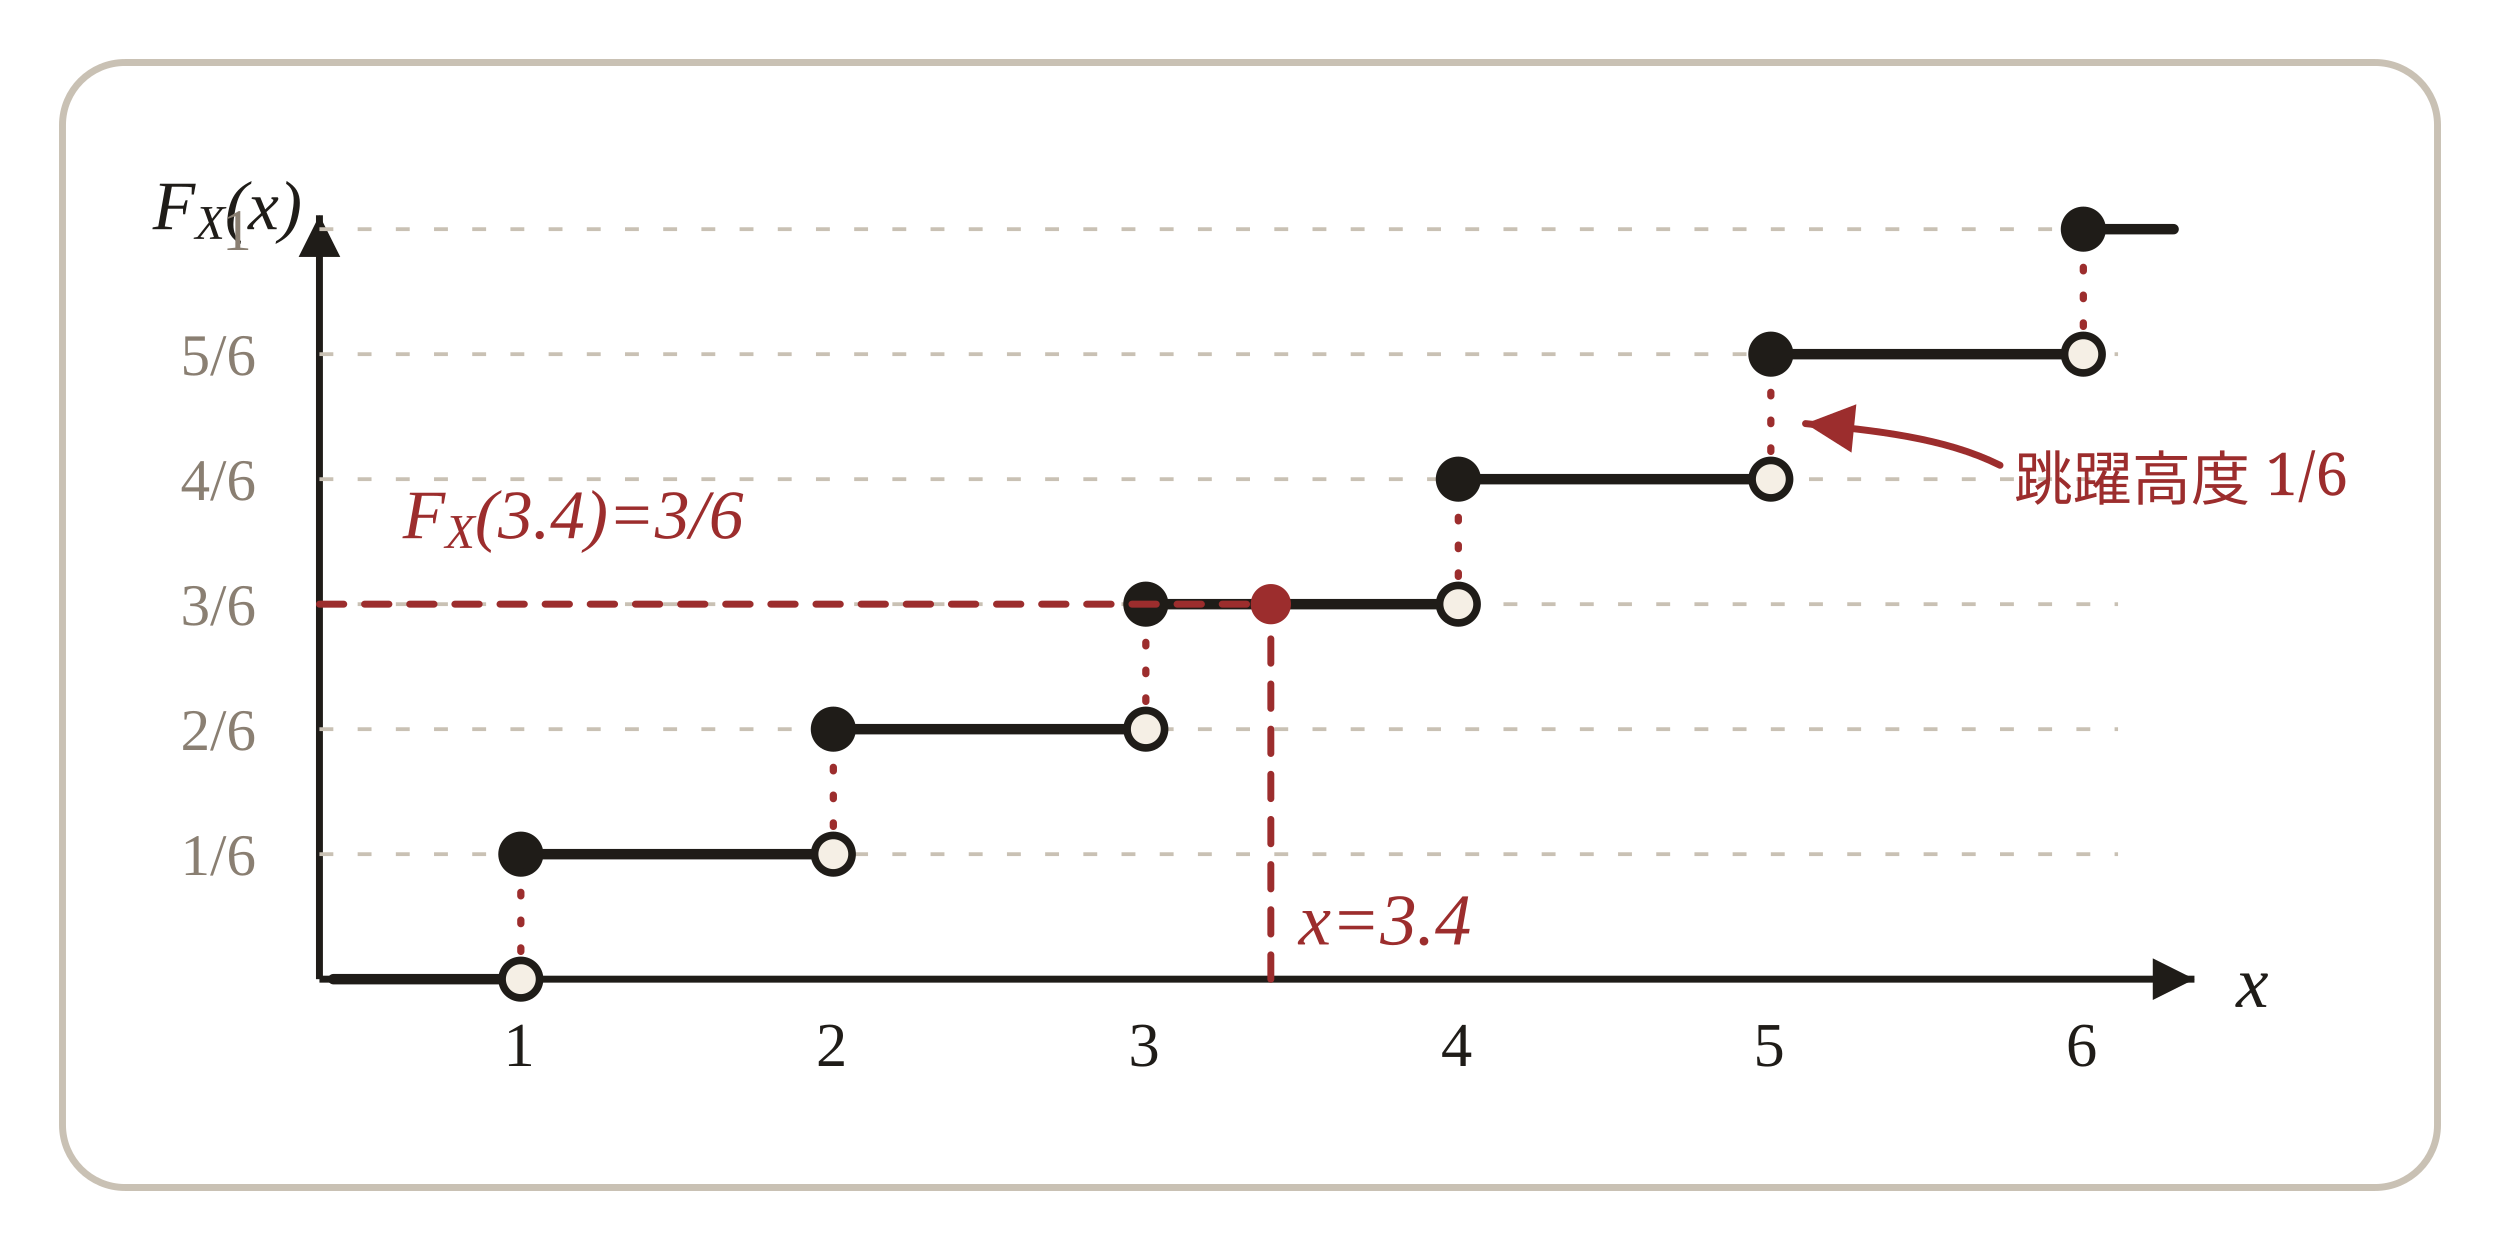
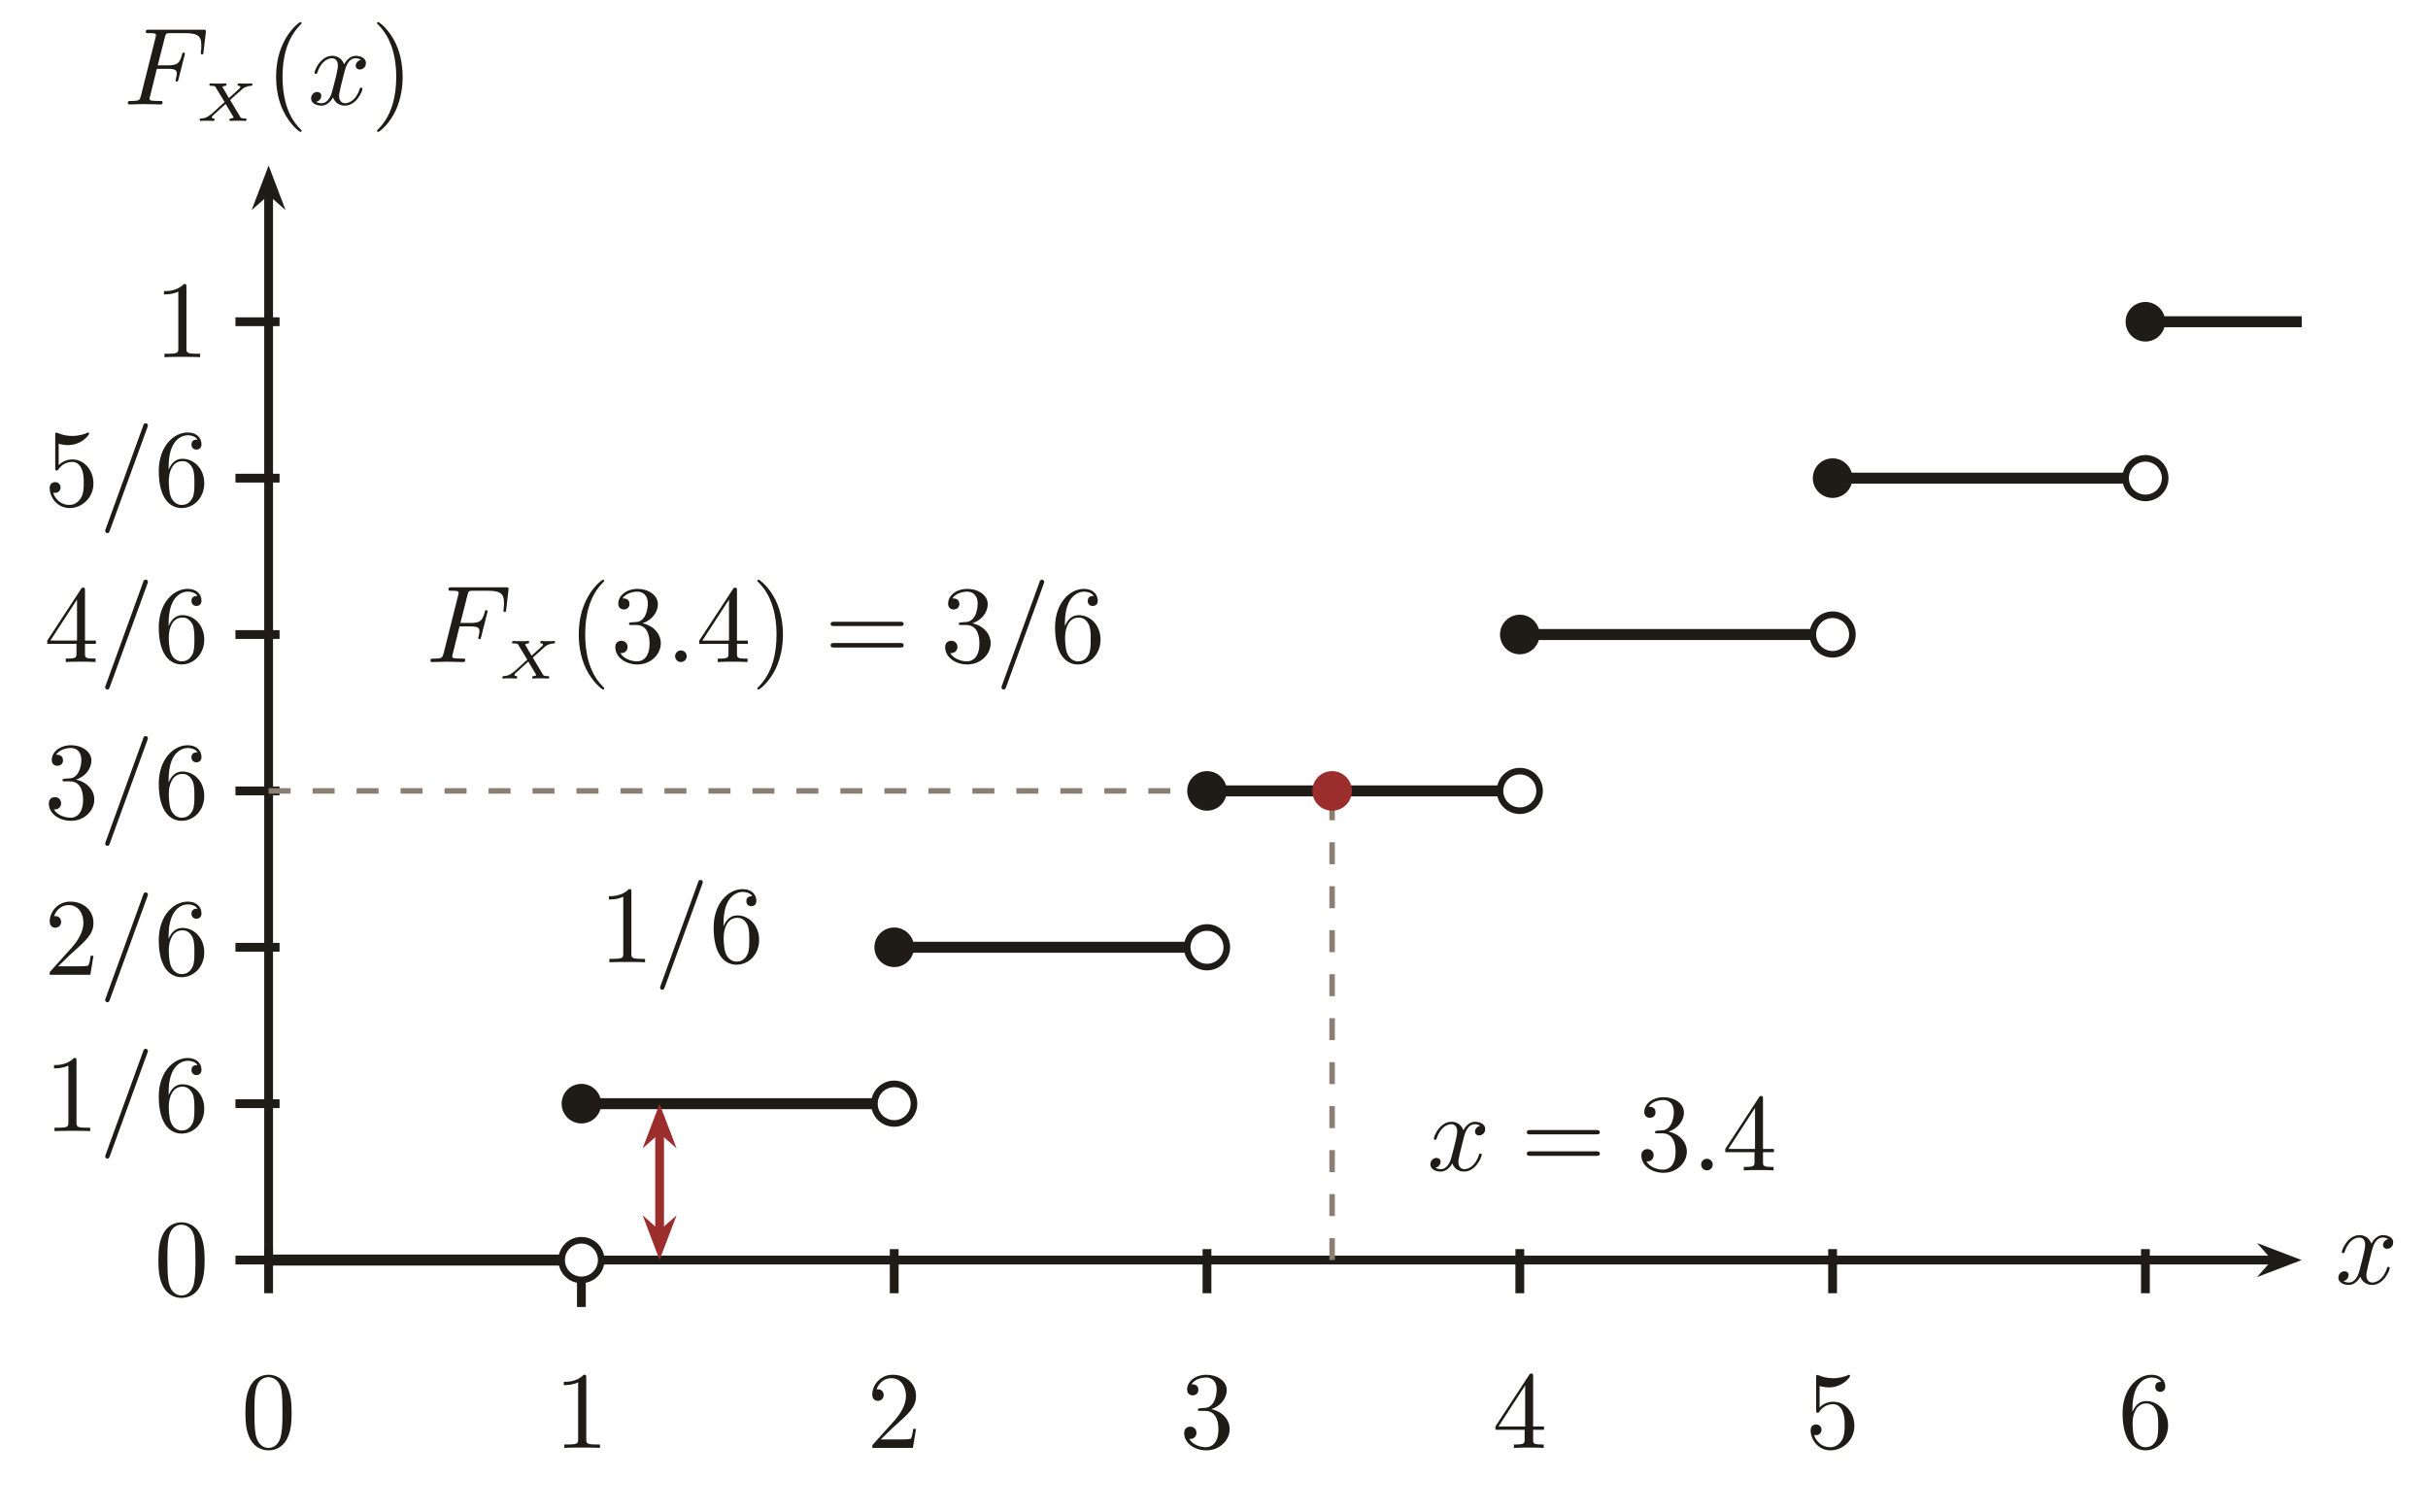
- <svg xmlns="http://www.w3.org/2000/svg" width="720" height="360" viewBox="0 0 720 360" role="img" aria-labelledby="title desc">
+ <svg xmlns="http://www.w3.org/2000/svg" xmlns:xlink="http://www.w3.org/1999/xlink" width="219.297pt" height="136.542pt" viewBox="0 0 219.297 136.542">
  <defs>
-     <marker id="axis-arrow" markerWidth="8" markerHeight="8" refX="7" refY="4" orient="auto">
-       <path d="M 1 1 L 7 4 L 1 7 Z" fill="#1f1c18" />
-     </marker>
-     <marker id="bend-arrow" markerWidth="9" markerHeight="9" refX="8" refY="4.5" orient="auto">
-       <path d="M 1 1 L 8 4.5 L 1 8 Z" fill="#9c2d2d" />
-     </marker>
+     <g>
+       <g id="glyph-0-0">
+         <path d="M 4.562 -3.172 C 4.562 -3.969 4.516 -4.766 4.172 -5.5 C 3.703 -6.453 2.891 -6.609 2.484 -6.609 C 1.891 -6.609 1.156 -6.344 0.75 -5.422 C 0.438 -4.75 0.391 -3.969 0.391 -3.172 C 0.391 -2.438 0.422 -1.531 0.828 -0.781 C 1.266 0.016 1.984 0.219 2.469 0.219 C 3 0.219 3.766 0.016 4.203 -0.938 C 4.516 -1.625 4.562 -2.391 4.562 -3.172 Z M 2.469 0 C 2.078 0 1.5 -0.25 1.312 -1.203 C 1.203 -1.797 1.203 -2.703 1.203 -3.297 C 1.203 -3.922 1.203 -4.578 1.297 -5.125 C 1.484 -6.297 2.219 -6.391 2.469 -6.391 C 2.797 -6.391 3.453 -6.219 3.641 -5.234 C 3.734 -4.672 3.734 -3.922 3.734 -3.297 C 3.734 -2.547 3.734 -1.875 3.625 -1.234 C 3.484 -0.297 2.922 0 2.469 0 Z M 2.469 0 " />
+       </g>
+       <g id="glyph-0-1">
+         <path d="M 2.922 -6.344 C 2.922 -6.594 2.922 -6.609 2.688 -6.609 C 2.078 -5.969 1.203 -5.969 0.891 -5.969 L 0.891 -5.672 C 1.078 -5.672 1.672 -5.672 2.188 -5.922 L 2.188 -0.781 C 2.188 -0.422 2.156 -0.312 1.266 -0.312 L 0.938 -0.312 L 0.938 0 C 1.297 -0.031 2.156 -0.031 2.547 -0.031 C 2.953 -0.031 3.812 -0.031 4.156 0 L 4.156 -0.312 L 3.844 -0.312 C 2.953 -0.312 2.922 -0.422 2.922 -0.781 Z M 2.922 -6.344 " />
+       </g>
+       <g id="glyph-0-2">
+         <path d="M 1.266 -0.766 L 2.312 -1.781 C 3.859 -3.156 4.453 -3.688 4.453 -4.688 C 4.453 -5.812 3.562 -6.609 2.344 -6.609 C 1.234 -6.609 0.5 -5.688 0.5 -4.812 C 0.5 -4.25 0.984 -4.25 1.016 -4.25 C 1.188 -4.25 1.531 -4.375 1.531 -4.781 C 1.531 -5.047 1.359 -5.297 1.016 -5.297 C 0.938 -5.297 0.906 -5.297 0.891 -5.281 C 1.109 -5.938 1.641 -6.297 2.219 -6.297 C 3.125 -6.297 3.547 -5.5 3.547 -4.688 C 3.547 -3.891 3.062 -3.109 2.516 -2.484 L 0.609 -0.359 C 0.5 -0.266 0.5 -0.234 0.5 0 L 4.172 0 L 4.453 -1.719 L 4.203 -1.719 C 4.156 -1.422 4.094 -0.984 3.984 -0.844 C 3.922 -0.766 3.266 -0.766 3.047 -0.766 Z M 1.266 -0.766 " />
+       </g>
+       <g id="glyph-0-3">
+         <path d="M 2.875 -3.5 C 3.688 -3.766 4.266 -4.453 4.266 -5.234 C 4.266 -6.047 3.391 -6.609 2.438 -6.609 C 1.438 -6.609 0.688 -6.016 0.688 -5.266 C 0.688 -4.938 0.906 -4.75 1.188 -4.75 C 1.5 -4.75 1.703 -4.953 1.703 -5.25 C 1.703 -5.75 1.234 -5.75 1.078 -5.75 C 1.391 -6.234 2.047 -6.359 2.406 -6.359 C 2.812 -6.359 3.359 -6.141 3.359 -5.25 C 3.359 -5.125 3.328 -4.547 3.078 -4.125 C 2.781 -3.641 2.438 -3.609 2.188 -3.609 C 2.109 -3.594 1.875 -3.578 1.812 -3.578 C 1.719 -3.562 1.656 -3.547 1.656 -3.453 C 1.656 -3.344 1.719 -3.344 1.891 -3.344 L 2.328 -3.344 C 3.141 -3.344 3.516 -2.672 3.516 -1.703 C 3.516 -0.344 2.828 -0.062 2.391 -0.062 C 1.969 -0.062 1.219 -0.234 0.875 -0.812 C 1.219 -0.766 1.531 -0.984 1.531 -1.359 C 1.531 -1.719 1.266 -1.922 0.969 -1.922 C 0.734 -1.922 0.422 -1.781 0.422 -1.344 C 0.422 -0.438 1.344 0.219 2.422 0.219 C 3.625 0.219 4.531 -0.688 4.531 -1.703 C 4.531 -2.516 3.906 -3.281 2.875 -3.5 Z M 2.875 -3.5 " />
+       </g>
+       <g id="glyph-0-4">
+         <path d="M 2.922 -1.641 L 2.922 -0.781 C 2.922 -0.422 2.891 -0.312 2.156 -0.312 L 1.953 -0.312 L 1.953 0 C 2.359 -0.031 2.875 -0.031 3.297 -0.031 C 3.703 -0.031 4.234 -0.031 4.641 0 L 4.641 -0.312 L 4.438 -0.312 C 3.703 -0.312 3.688 -0.422 3.688 -0.781 L 3.688 -1.641 L 4.672 -1.641 L 4.672 -1.938 L 3.688 -1.938 L 3.688 -6.453 C 3.688 -6.656 3.688 -6.719 3.516 -6.719 C 3.438 -6.719 3.406 -6.719 3.328 -6.594 L 0.281 -1.938 L 0.281 -1.641 Z M 2.969 -1.938 L 0.562 -1.938 L 2.969 -5.641 Z M 2.969 -1.938 " />
+       </g>
+       <g id="glyph-0-5">
+         <path d="M 4.453 -2 C 4.453 -3.172 3.641 -4.172 2.562 -4.172 C 2.094 -4.172 1.672 -4.016 1.312 -3.656 L 1.312 -5.594 C 1.516 -5.531 1.828 -5.469 2.156 -5.469 C 3.375 -5.469 4.062 -6.375 4.062 -6.5 C 4.062 -6.562 4.031 -6.609 3.969 -6.609 C 3.953 -6.609 3.938 -6.609 3.891 -6.578 C 3.688 -6.484 3.203 -6.297 2.547 -6.297 C 2.141 -6.297 1.688 -6.359 1.219 -6.562 C 1.141 -6.594 1.125 -6.594 1.094 -6.594 C 1 -6.594 1 -6.516 1 -6.359 L 1 -3.422 C 1 -3.25 1 -3.172 1.141 -3.172 C 1.203 -3.172 1.234 -3.188 1.266 -3.25 C 1.375 -3.406 1.75 -3.953 2.547 -3.953 C 3.062 -3.953 3.312 -3.5 3.391 -3.312 C 3.547 -2.953 3.578 -2.562 3.578 -2.062 C 3.578 -1.719 3.578 -1.125 3.328 -0.703 C 3.094 -0.312 2.734 -0.062 2.266 -0.062 C 1.547 -0.062 0.984 -0.578 0.812 -1.172 C 0.844 -1.156 0.875 -1.156 0.984 -1.156 C 1.312 -1.156 1.484 -1.406 1.484 -1.641 C 1.484 -1.875 1.312 -2.125 0.984 -2.125 C 0.844 -2.125 0.5 -2.047 0.5 -1.594 C 0.5 -0.75 1.188 0.219 2.297 0.219 C 3.438 0.219 4.453 -0.734 4.453 -2 Z M 4.453 -2 " />
+       </g>
+       <g id="glyph-0-6">
+         <path d="M 1.312 -3.25 L 1.312 -3.5 C 1.312 -6 2.547 -6.359 3.047 -6.359 C 3.281 -6.359 3.703 -6.297 3.922 -5.969 C 3.766 -5.969 3.375 -5.969 3.375 -5.516 C 3.375 -5.203 3.609 -5.062 3.828 -5.062 C 3.984 -5.062 4.281 -5.156 4.281 -5.531 C 4.281 -6.125 3.844 -6.609 3.031 -6.609 C 1.75 -6.609 0.422 -5.328 0.422 -3.141 C 0.422 -0.484 1.562 0.219 2.484 0.219 C 3.594 0.219 4.531 -0.719 4.531 -2.031 C 4.531 -3.281 3.656 -4.234 2.547 -4.234 C 1.875 -4.234 1.516 -3.734 1.312 -3.25 Z M 2.484 -0.062 C 1.859 -0.062 1.562 -0.656 1.516 -0.797 C 1.328 -1.266 1.328 -2.062 1.328 -2.25 C 1.328 -3.016 1.641 -4.016 2.547 -4.016 C 2.703 -4.016 3.156 -4.016 3.469 -3.391 C 3.641 -3.031 3.641 -2.516 3.641 -2.031 C 3.641 -1.562 3.641 -1.062 3.469 -0.703 C 3.172 -0.109 2.719 -0.062 2.484 -0.062 Z M 2.484 -0.062 " />
+       </g>
+       <g id="glyph-0-7">
+         <path d="M 3.281 2.375 C 3.281 2.344 3.281 2.328 3.109 2.156 C 1.875 0.906 1.562 -0.969 1.562 -2.484 C 1.562 -4.203 1.938 -5.938 3.156 -7.172 C 3.281 -7.297 3.281 -7.312 3.281 -7.344 C 3.281 -7.406 3.25 -7.438 3.188 -7.438 C 3.078 -7.438 2.188 -6.766 1.609 -5.5 C 1.094 -4.422 0.984 -3.312 0.984 -2.484 C 0.984 -1.703 1.094 -0.5 1.641 0.609 C 2.234 1.828 3.078 2.484 3.188 2.484 C 3.25 2.484 3.281 2.453 3.281 2.375 Z M 3.281 2.375 " />
+       </g>
+       <g id="glyph-0-8">
+         <path d="M 2.875 -2.484 C 2.875 -3.25 2.766 -4.453 2.219 -5.578 C 1.625 -6.797 0.766 -7.438 0.672 -7.438 C 0.609 -7.438 0.562 -7.406 0.562 -7.344 C 0.562 -7.312 0.562 -7.297 0.75 -7.109 C 1.719 -6.125 2.297 -4.547 2.297 -2.484 C 2.297 -0.781 1.922 0.969 0.688 2.219 C 0.562 2.328 0.562 2.344 0.562 2.375 C 0.562 2.438 0.609 2.484 0.672 2.484 C 0.766 2.484 1.656 1.812 2.25 0.547 C 2.75 -0.547 2.875 -1.641 2.875 -2.484 Z M 2.875 -2.484 " />
+       </g>
+       <g id="glyph-0-9">
+         <path d="M 6.812 -3.25 C 6.969 -3.25 7.156 -3.25 7.156 -3.438 C 7.156 -3.641 6.969 -3.641 6.828 -3.641 L 0.891 -3.641 C 0.75 -3.641 0.562 -3.641 0.562 -3.438 C 0.562 -3.25 0.75 -3.25 0.891 -3.25 Z M 6.828 -1.312 C 6.969 -1.312 7.156 -1.312 7.156 -1.516 C 7.156 -1.719 6.969 -1.719 6.812 -1.719 L 0.891 -1.719 C 0.75 -1.719 0.562 -1.719 0.562 -1.516 C 0.562 -1.312 0.75 -1.312 0.891 -1.312 Z M 6.828 -1.312 " />
+       </g>
+       <g id="glyph-1-0">
+         <path d="M 4.359 -7.062 C 4.406 -7.188 4.406 -7.234 4.406 -7.25 C 4.406 -7.359 4.312 -7.438 4.203 -7.438 C 4.141 -7.438 4.062 -7.406 4.031 -7.359 L 0.594 2.109 C 0.547 2.234 0.547 2.266 0.547 2.281 C 0.547 2.391 0.641 2.484 0.75 2.484 C 0.875 2.484 0.906 2.406 0.969 2.25 Z M 4.359 -7.062 " />
+       </g>
+       <g id="glyph-1-1">
+         <path d="M 3 -3.219 L 3.969 -3.219 C 4.719 -3.219 4.797 -3.062 4.797 -2.781 C 4.797 -2.703 4.797 -2.594 4.719 -2.297 C 4.703 -2.25 4.688 -2.203 4.688 -2.188 C 4.688 -2.109 4.75 -2.062 4.812 -2.062 C 4.906 -2.062 4.906 -2.094 4.953 -2.266 L 5.5 -4.422 C 5.531 -4.531 5.531 -4.547 5.531 -4.578 C 5.531 -4.609 5.516 -4.688 5.422 -4.688 C 5.312 -4.688 5.312 -4.641 5.266 -4.484 C 5.062 -3.703 4.828 -3.531 3.984 -3.531 L 3.078 -3.531 L 3.719 -6.047 C 3.812 -6.406 3.812 -6.438 4.25 -6.438 L 5.562 -6.438 C 6.781 -6.438 7.016 -6.109 7.016 -5.344 C 7.016 -5.125 7.016 -5.078 6.984 -4.812 C 6.969 -4.688 6.969 -4.656 6.969 -4.641 C 6.969 -4.578 7 -4.516 7.078 -4.516 C 7.188 -4.516 7.203 -4.578 7.219 -4.766 L 7.422 -6.484 C 7.453 -6.75 7.406 -6.75 7.156 -6.75 L 2.297 -6.75 C 2.094 -6.75 2 -6.75 2 -6.547 C 2 -6.438 2.078 -6.438 2.266 -6.438 C 2.641 -6.438 2.922 -6.438 2.922 -6.266 C 2.922 -6.219 2.922 -6.203 2.875 -6.016 L 1.562 -0.781 C 1.453 -0.391 1.438 -0.312 0.656 -0.312 C 0.484 -0.312 0.375 -0.312 0.375 -0.125 C 0.375 0 0.5 0 0.531 0 C 0.812 0 1.547 -0.031 1.828 -0.031 C 2.156 -0.031 2.984 0 3.312 0 C 3.406 0 3.516 0 3.516 -0.188 C 3.516 -0.266 3.469 -0.281 3.469 -0.297 C 3.438 -0.312 3.406 -0.312 3.188 -0.312 C 2.969 -0.312 2.922 -0.312 2.672 -0.328 C 2.375 -0.359 2.344 -0.391 2.344 -0.531 C 2.344 -0.547 2.344 -0.609 2.391 -0.75 Z M 3 -3.219 " />
+       </g>
+       <g id="glyph-1-2">
+         <path d="M 1.906 -0.531 C 1.906 -0.812 1.672 -1.047 1.375 -1.047 C 1.094 -1.047 0.859 -0.812 0.859 -0.531 C 0.859 -0.234 1.094 0 1.375 0 C 1.672 0 1.906 -0.234 1.906 -0.531 Z M 1.906 -0.531 " />
+       </g>
+       <g id="glyph-1-3">
+         <path d="M 3.312 -3 C 3.375 -3.25 3.609 -4.172 4.297 -4.172 C 4.344 -4.172 4.578 -4.172 4.797 -4.031 C 4.516 -3.984 4.312 -3.734 4.312 -3.5 C 4.312 -3.344 4.422 -3.156 4.688 -3.156 C 4.906 -3.156 5.234 -3.328 5.234 -3.734 C 5.234 -4.25 4.641 -4.391 4.312 -4.391 C 3.734 -4.391 3.391 -3.859 3.266 -3.625 C 3.016 -4.281 2.484 -4.391 2.188 -4.391 C 1.156 -4.391 0.594 -3.109 0.594 -2.859 C 0.594 -2.766 0.688 -2.766 0.719 -2.766 C 0.797 -2.766 0.828 -2.781 0.844 -2.875 C 1.188 -3.922 1.828 -4.172 2.172 -4.172 C 2.359 -4.172 2.703 -4.078 2.703 -3.5 C 2.703 -3.188 2.547 -2.531 2.172 -1.141 C 2.016 -0.531 1.672 -0.109 1.234 -0.109 C 1.172 -0.109 0.938 -0.109 0.734 -0.234 C 0.984 -0.281 1.203 -0.5 1.203 -0.781 C 1.203 -1.047 0.984 -1.125 0.828 -1.125 C 0.531 -1.125 0.281 -0.859 0.281 -0.547 C 0.281 -0.094 0.781 0.109 1.219 0.109 C 1.875 0.109 2.234 -0.578 2.266 -0.641 C 2.375 -0.281 2.734 0.109 3.328 0.109 C 4.359 0.109 4.922 -1.172 4.922 -1.422 C 4.922 -1.516 4.828 -1.516 4.797 -1.516 C 4.719 -1.516 4.688 -1.484 4.672 -1.406 C 4.344 -0.344 3.672 -0.109 3.359 -0.109 C 2.969 -0.109 2.812 -0.422 2.812 -0.766 C 2.812 -0.984 2.875 -1.203 2.969 -1.641 Z M 3.312 -3 " />
+       </g>
+       <g id="glyph-2-0">
+         <path d="M 3.234 -1.891 L 4.297 -2.844 C 4.594 -3.109 4.859 -3.156 5.156 -3.172 C 5.234 -3.172 5.25 -3.266 5.25 -3.312 C 5.25 -3.359 5.219 -3.391 5.172 -3.391 C 5.094 -3.391 5 -3.375 4.906 -3.375 C 4.828 -3.375 4.734 -3.375 4.656 -3.375 C 4.547 -3.375 4.438 -3.375 4.328 -3.375 C 4.234 -3.375 4.125 -3.391 4.031 -3.391 C 4 -3.391 3.906 -3.391 3.906 -3.25 C 3.906 -3.188 3.969 -3.172 4 -3.172 C 4.078 -3.172 4.156 -3.141 4.156 -3.078 C 4.156 -3 4.125 -2.969 3.953 -2.812 L 3.125 -2.062 L 2.531 -3.078 C 2.609 -3.141 2.703 -3.172 2.797 -3.172 C 2.828 -3.172 2.906 -3.172 2.906 -3.312 C 2.906 -3.375 2.859 -3.391 2.812 -3.391 C 2.703 -3.391 2.578 -3.375 2.453 -3.375 C 2.344 -3.375 2.219 -3.375 2.109 -3.375 C 2 -3.375 1.891 -3.375 1.797 -3.375 C 1.688 -3.375 1.578 -3.391 1.484 -3.391 C 1.391 -3.391 1.359 -3.328 1.359 -3.25 C 1.359 -3.172 1.438 -3.172 1.531 -3.172 C 1.859 -3.172 1.891 -3.109 1.922 -3.047 L 2.734 -1.703 L 1.531 -0.609 C 1.516 -0.594 1.469 -0.578 1.453 -0.562 C 1.234 -0.391 1.047 -0.234 0.578 -0.219 C 0.484 -0.219 0.484 -0.094 0.484 -0.078 C 0.484 -0.031 0.531 0 0.562 0 C 0.641 0 0.734 -0.016 0.828 -0.016 C 0.906 -0.016 1 -0.016 1.078 -0.016 C 1.188 -0.016 1.297 -0.016 1.406 -0.016 C 1.5 -0.016 1.609 0 1.703 0 C 1.781 0 1.828 -0.031 1.828 -0.141 C 1.828 -0.219 1.75 -0.219 1.734 -0.219 C 1.594 -0.234 1.578 -0.297 1.578 -0.328 C 1.578 -0.375 1.641 -0.453 1.656 -0.469 C 1.672 -0.5 2.641 -1.344 2.828 -1.531 L 3.516 -0.375 C 3.531 -0.359 3.547 -0.328 3.547 -0.312 C 3.547 -0.297 3.469 -0.234 3.297 -0.219 C 3.266 -0.219 3.172 -0.219 3.172 -0.078 C 3.172 -0.031 3.219 0 3.266 0 C 3.375 0 3.516 -0.016 3.625 -0.016 C 3.734 -0.016 3.859 -0.016 3.969 -0.016 C 4.078 -0.016 4.188 -0.016 4.281 -0.016 C 4.391 -0.016 4.5 0 4.594 0 C 4.688 0 4.719 -0.062 4.719 -0.141 C 4.719 -0.219 4.641 -0.219 4.562 -0.219 C 4.234 -0.219 4.203 -0.281 4.156 -0.344 Z M 3.234 -1.891 " />
+       </g>
+     </g>
  </defs>
-   <rect x="18" y="18" width="684" height="324" rx="18" fill="none" stroke="#c9c1b4" stroke-width="2" />
-   <line x1="92" y1="282" x2="632" y2="282" stroke="#1f1c18" stroke-width="2" marker-end="url(#axis-arrow)" />
-   <line x1="92" y1="282" x2="92" y2="62" stroke="#1f1c18" stroke-width="2" marker-end="url(#axis-arrow)" />
-   <text x="644" y="290" fill="#1f1c18" font-family="Georgia, 'Times New Roman', serif" font-size="21" font-style="italic">x</text>
-   <text x="44" y="66" fill="#1f1c18" font-family="Georgia, 'Times New Roman', serif" font-size="20" font-style="italic">F<tspan baseline-shift="sub" font-size="70%">X</tspan>(x)</text>
-   <g stroke="#c9c1b4" stroke-width="1.1" stroke-dasharray="4 7">
-     <line x1="92" y1="246" x2="610" y2="246" />
-     <line x1="92" y1="210" x2="610" y2="210" />
-     <line x1="92" y1="174" x2="610" y2="174" />
-     <line x1="92" y1="138" x2="610" y2="138" />
-     <line x1="92" y1="102" x2="610" y2="102" />
-     <line x1="92" y1="66" x2="610" y2="66" />
-   </g>
-   <g fill="#8a7f72" font-family="Georgia, 'Times New Roman', serif" font-size="17">
-     <text x="52" y="252">1/6</text>
-     <text x="52" y="216">2/6</text>
-     <text x="52" y="180">3/6</text>
-     <text x="52" y="144">4/6</text>
-     <text x="52" y="108">5/6</text>
-     <text x="64" y="72">1</text>
-   </g>
-   <g stroke="#1f1c18" stroke-width="3" fill="none" stroke-linecap="round">
-     <line x1="96" y1="282" x2="150" y2="282" />
-     <line x1="150" y1="246" x2="240" y2="246" />
-     <line x1="240" y1="210" x2="330" y2="210" />
-     <line x1="330" y1="174" x2="420" y2="174" />
-     <line x1="420" y1="138" x2="510" y2="138" />
-     <line x1="510" y1="102" x2="600" y2="102" />
-     <line x1="600" y1="66" x2="626" y2="66" />
-   </g>
-   <g stroke="#9c2d2d" stroke-width="2.1" fill="none" stroke-linecap="round" stroke-dasharray="1 7">
-     <line x1="150" y1="282" x2="150" y2="246" />
-     <line x1="240" y1="246" x2="240" y2="210" />
-     <line x1="330" y1="210" x2="330" y2="174" />
-     <line x1="420" y1="174" x2="420" y2="138" />
-     <line x1="510" y1="138" x2="510" y2="102" />
-     <line x1="600" y1="102" x2="600" y2="66" />
-   </g>
-   <g stroke="#1f1c18" stroke-width="2.2">
-     <circle cx="150" cy="282" r="5.4" fill="#f5efe5" />
-     <circle cx="150" cy="246" r="5.4" fill="#1f1c18" />
-     <circle cx="240" cy="246" r="5.4" fill="#f5efe5" />
-     <circle cx="240" cy="210" r="5.4" fill="#1f1c18" />
-     <circle cx="330" cy="210" r="5.4" fill="#f5efe5" />
-     <circle cx="330" cy="174" r="5.4" fill="#1f1c18" />
-     <circle cx="420" cy="174" r="5.4" fill="#f5efe5" />
-     <circle cx="420" cy="138" r="5.4" fill="#1f1c18" />
-     <circle cx="510" cy="138" r="5.4" fill="#f5efe5" />
-     <circle cx="510" cy="102" r="5.4" fill="#1f1c18" />
-     <circle cx="600" cy="102" r="5.4" fill="#f5efe5" />
-     <circle cx="600" cy="66" r="5.4" fill="#1f1c18" />
-   </g>
-   <g stroke="#9c2d2d" stroke-width="2" fill="none" stroke-linecap="round">
-     <line x1="366" y1="282" x2="366" y2="174" stroke-dasharray="7 6" />
-     <line x1="92" y1="174" x2="366" y2="174" stroke-dasharray="7 6" />
-   </g>
-   <path d="M 576 134 C 560 126, 540 124, 520 122" fill="none" stroke="#9c2d2d" stroke-width="2" stroke-linecap="round" marker-end="url(#bend-arrow)" />
-   <circle cx="366" cy="174" r="5.8" fill="#9c2d2d" />
-   <g font-family="Georgia, 'Times New Roman', serif" font-size="18">
-     <g fill="#1f1c18">
-       <text x="145" y="307">1</text>
-       <text x="235" y="307">2</text>
-       <text x="325" y="307">3</text>
-       <text x="415" y="307">4</text>
-       <text x="505" y="307">5</text>
-       <text x="595" y="307">6</text>
-     </g>
-     <g fill="#9c2d2d">
-       <text x="374" y="272" font-size="21" font-style="italic">x=3.4</text>
-       <text x="116" y="155" font-size="20" font-style="italic">F<tspan baseline-shift="sub" font-size="70%">X</tspan>(3.4)=3/6</text>
-     </g>
-     <g fill="#9c2d2d" font-family="'Noto Serif TC', 'Songti TC', Georgia, serif" font-size="17">
-       <text x="580" y="144">跳躍高度 1/6</text>
-     </g>
+   <path fill="none" stroke-width="0.797" stroke-linecap="butt" stroke-linejoin="miter" stroke="rgb(12.157%, 10.979%, 9.412%)" stroke-opacity="1" stroke-miterlimit="10" d="M 0.002 -0 L 181.84 -0 " transform="matrix(0.996657, 0, 0, -0.996657, 24.25992, 113.8202)" />
+   <path fill-rule="nonzero" fill="rgb(12.157%, 10.979%, 9.412%)" fill-opacity="1" stroke-width="0.672" stroke-linecap="butt" stroke-linejoin="miter" stroke="rgb(12.157%, 10.979%, 9.412%)" stroke-opacity="1" stroke-miterlimit="10" d="M 3.029 -0 L 1.085 0.741 L 1.74 -0 L 1.085 -0.741 Z M 3.029 -0 " transform="matrix(0.996657, 0, 0, -0.996657, 203.9264, 113.8202)" />
+   <path fill="none" stroke-width="0.797" stroke-linecap="butt" stroke-linejoin="miter" stroke="rgb(12.157%, 10.979%, 9.412%)" stroke-opacity="1" stroke-miterlimit="10" d="M 0.002 -0 L 0.002 96.8 " transform="matrix(0.996657, 0, 0, -0.996657, 24.25992, 113.8202)" />
+   <path fill-rule="nonzero" fill="rgb(12.157%, 10.979%, 9.412%)" fill-opacity="1" stroke-width="0.672" stroke-linecap="butt" stroke-linejoin="miter" stroke="rgb(12.157%, 10.979%, 9.412%)" stroke-opacity="1" stroke-miterlimit="10" d="M 3.029 -0.002 L 1.085 0.739 L 1.74 -0.002 L 1.085 -0.739 Z M 3.029 -0.002 " transform="matrix(0, -0.996657, -0.996657, 0, 24.25992, 18.90986)" />
+   <path fill="none" stroke-width="0.797" stroke-linecap="butt" stroke-linejoin="miter" stroke="rgb(12.157%, 10.979%, 9.412%)" stroke-opacity="1" stroke-miterlimit="10" d="M 0.002 0.991 L 0.002 -3.006 " transform="matrix(0.996657, 0, 0, -0.996657, 24.25992, 113.8202)" />
+   <path fill="none" stroke-width="0.797" stroke-linecap="butt" stroke-linejoin="miter" stroke="rgb(12.157%, 10.979%, 9.412%)" stroke-opacity="1" stroke-miterlimit="10" d="M 56.695 0.991 L 56.695 -3.006 " transform="matrix(0.996657, 0, 0, -0.996657, 24.25992, 113.8202)" />
+   <path fill="none" stroke-width="0.797" stroke-linecap="butt" stroke-linejoin="miter" stroke="rgb(12.157%, 10.979%, 9.412%)" stroke-opacity="1" stroke-miterlimit="10" d="M 85.04 0.991 L 85.04 -3.006 " transform="matrix(0.996657, 0, 0, -0.996657, 24.25992, 113.8202)" />
+   <path fill="none" stroke-width="0.797" stroke-linecap="butt" stroke-linejoin="miter" stroke="rgb(12.157%, 10.979%, 9.412%)" stroke-opacity="1" stroke-miterlimit="10" d="M 113.389 0.991 L 113.389 -3.006 " transform="matrix(0.996657, 0, 0, -0.996657, 24.25992, 113.8202)" />
+   <path fill="none" stroke-width="0.797" stroke-linecap="butt" stroke-linejoin="miter" stroke="rgb(12.157%, 10.979%, 9.412%)" stroke-opacity="1" stroke-miterlimit="10" d="M 141.733 0.991 L 141.733 -3.006 " transform="matrix(0.996657, 0, 0, -0.996657, 24.25992, 113.8202)" />
+   <path fill="none" stroke-width="0.797" stroke-linecap="butt" stroke-linejoin="miter" stroke="rgb(12.157%, 10.979%, 9.412%)" stroke-opacity="1" stroke-miterlimit="10" d="M 170.082 0.991 L 170.082 -3.006 " transform="matrix(0.996657, 0, 0, -0.996657, 24.25992, 113.8202)" />
+   <path fill="none" stroke-width="0.797" stroke-linecap="butt" stroke-linejoin="miter" stroke="rgb(12.157%, 10.979%, 9.412%)" stroke-opacity="1" stroke-miterlimit="10" d="M 28.347 0.991 L 28.347 -4.253 " transform="matrix(0.996657, 0, 0, -0.996657, 24.25992, 113.8202)" />
+   <g fill="rgb(12.157%, 10.979%, 9.412%)" fill-opacity="1">
+     <use xlink:href="#glyph-0-0" x="21.777" y="130.79" />
+   </g>
+   <g fill="rgb(12.157%, 10.979%, 9.412%)" fill-opacity="1">
+     <use xlink:href="#glyph-0-1" x="50.029" y="130.79" />
+   </g>
+   <g fill="rgb(12.157%, 10.979%, 9.412%)" fill-opacity="1">
+     <use xlink:href="#glyph-0-2" x="78.281" y="130.79" />
+   </g>
+   <g fill="rgb(12.157%, 10.979%, 9.412%)" fill-opacity="1">
+     <use xlink:href="#glyph-0-3" x="106.533" y="130.79" />
+   </g>
+   <g fill="rgb(12.157%, 10.979%, 9.412%)" fill-opacity="1">
+     <use xlink:href="#glyph-0-4" x="134.784" y="130.79" />
+   </g>
+   <g fill="rgb(12.157%, 10.979%, 9.412%)" fill-opacity="1">
+     <use xlink:href="#glyph-0-5" x="163.035" y="130.79" />
+   </g>
+   <g fill="rgb(12.157%, 10.979%, 9.412%)" fill-opacity="1">
+     <use xlink:href="#glyph-0-6" x="191.288" y="130.79" />
+   </g>
+   <path fill="none" stroke-width="0.797" stroke-linecap="butt" stroke-linejoin="miter" stroke="rgb(12.157%, 10.979%, 9.412%)" stroke-opacity="1" stroke-miterlimit="10" d="M 0.993 14.172 L -3.004 14.172 " transform="matrix(0.996657, 0, 0, -0.996657, 24.25992, 113.8202)" />
+   <g fill="rgb(12.157%, 10.979%, 9.412%)" fill-opacity="1">
+     <use xlink:href="#glyph-0-1" x="3.988" y="102.177" />
+   </g>
+   <g fill="rgb(12.157%, 10.979%, 9.412%)" fill-opacity="1">
+     <use xlink:href="#glyph-1-0" x="8.952" y="102.177" />
+   </g>
+   <g fill="rgb(12.157%, 10.979%, 9.412%)" fill-opacity="1">
+     <use xlink:href="#glyph-0-6" x="13.918" y="102.177" />
+   </g>
+   <path fill="none" stroke-width="0.797" stroke-linecap="butt" stroke-linejoin="miter" stroke="rgb(12.157%, 10.979%, 9.412%)" stroke-opacity="1" stroke-miterlimit="10" d="M 0.993 28.349 L -3.004 28.349 " transform="matrix(0.996657, 0, 0, -0.996657, 24.25992, 113.8202)" />
+   <g fill="rgb(12.157%, 10.979%, 9.412%)" fill-opacity="1">
+     <use xlink:href="#glyph-0-2" x="3.988" y="88.051" />
+   </g>
+   <g fill="rgb(12.157%, 10.979%, 9.412%)" fill-opacity="1">
+     <use xlink:href="#glyph-1-0" x="8.952" y="88.051" />
+   </g>
+   <g fill="rgb(12.157%, 10.979%, 9.412%)" fill-opacity="1">
+     <use xlink:href="#glyph-0-6" x="13.918" y="88.051" />
+   </g>
+   <path fill="none" stroke-width="0.797" stroke-linecap="butt" stroke-linejoin="miter" stroke="rgb(12.157%, 10.979%, 9.412%)" stroke-opacity="1" stroke-miterlimit="10" d="M 0.993 42.521 L -3.004 42.521 " transform="matrix(0.996657, 0, 0, -0.996657, 24.25992, 113.8202)" />
+   <g fill="rgb(12.157%, 10.979%, 9.412%)" fill-opacity="1">
+     <use xlink:href="#glyph-0-3" x="3.988" y="73.925" />
+   </g>
+   <g fill="rgb(12.157%, 10.979%, 9.412%)" fill-opacity="1">
+     <use xlink:href="#glyph-1-0" x="8.952" y="73.925" />
+   </g>
+   <g fill="rgb(12.157%, 10.979%, 9.412%)" fill-opacity="1">
+     <use xlink:href="#glyph-0-6" x="13.918" y="73.925" />
+   </g>
+   <path fill="none" stroke-width="0.797" stroke-linecap="butt" stroke-linejoin="miter" stroke="rgb(12.157%, 10.979%, 9.412%)" stroke-opacity="1" stroke-miterlimit="10" d="M 0.993 56.693 L -3.004 56.693 " transform="matrix(0.996657, 0, 0, -0.996657, 24.25992, 113.8202)" />
+   <g fill="rgb(12.157%, 10.979%, 9.412%)" fill-opacity="1">
+     <use xlink:href="#glyph-0-4" x="3.988" y="59.799" />
+   </g>
+   <g fill="rgb(12.157%, 10.979%, 9.412%)" fill-opacity="1">
+     <use xlink:href="#glyph-1-0" x="8.952" y="59.799" />
+   </g>
+   <g fill="rgb(12.157%, 10.979%, 9.412%)" fill-opacity="1">
+     <use xlink:href="#glyph-0-6" x="13.918" y="59.799" />
+   </g>
+   <path fill="none" stroke-width="0.797" stroke-linecap="butt" stroke-linejoin="miter" stroke="rgb(12.157%, 10.979%, 9.412%)" stroke-opacity="1" stroke-miterlimit="10" d="M 0.993 70.866 L -3.004 70.866 " transform="matrix(0.996657, 0, 0, -0.996657, 24.25992, 113.8202)" />
+   <g fill="rgb(12.157%, 10.979%, 9.412%)" fill-opacity="1">
+     <use xlink:href="#glyph-0-5" x="3.988" y="45.674" />
+   </g>
+   <g fill="rgb(12.157%, 10.979%, 9.412%)" fill-opacity="1">
+     <use xlink:href="#glyph-1-0" x="8.952" y="45.674" />
+   </g>
+   <g fill="rgb(12.157%, 10.979%, 9.412%)" fill-opacity="1">
+     <use xlink:href="#glyph-0-6" x="13.918" y="45.674" />
+   </g>
+   <path fill="none" stroke-width="0.797" stroke-linecap="butt" stroke-linejoin="miter" stroke="rgb(12.157%, 10.979%, 9.412%)" stroke-opacity="1" stroke-miterlimit="10" d="M 0.993 -0 L -3.004 -0 " transform="matrix(0.996657, 0, 0, -0.996657, 24.25992, 113.8202)" />
+   <g fill="rgb(12.157%, 10.979%, 9.412%)" fill-opacity="1">
+     <use xlink:href="#glyph-0-0" x="13.918" y="117.019" />
+   </g>
+   <path fill="none" stroke-width="0.797" stroke-linecap="butt" stroke-linejoin="miter" stroke="rgb(12.157%, 10.979%, 9.412%)" stroke-opacity="1" stroke-miterlimit="10" d="M 0.993 85.042 L -3.004 85.042 " transform="matrix(0.996657, 0, 0, -0.996657, 24.25992, 113.8202)" />
+   <g fill="rgb(12.157%, 10.979%, 9.412%)" fill-opacity="1">
+     <use xlink:href="#glyph-0-1" x="13.918" y="32.265" />
+   </g>
+   <path fill="none" stroke-width="0.498" stroke-linecap="butt" stroke-linejoin="miter" stroke="rgb(54.117%, 49.805%, 44.707%)" stroke-opacity="1" stroke-dasharray="1.993 1.993" stroke-miterlimit="10" d="M 0.002 42.521 L 85.04 42.521 " transform="matrix(0.996657, 0, 0, -0.996657, 24.25992, 113.8202)" />
+   <path fill="none" stroke-width="0.498" stroke-linecap="butt" stroke-linejoin="miter" stroke="rgb(54.117%, 49.805%, 44.707%)" stroke-opacity="1" stroke-dasharray="1.993 1.993" stroke-miterlimit="10" d="M 96.379 -0 L 96.379 42.521 " transform="matrix(0.996657, 0, 0, -0.996657, 24.25992, 113.8202)" />
+   <path fill="none" stroke-width="0.996" stroke-linecap="butt" stroke-linejoin="miter" stroke="rgb(12.157%, 10.979%, 9.412%)" stroke-opacity="1" stroke-miterlimit="10" d="M 0.002 -0 L 28.347 -0 " transform="matrix(0.996657, 0, 0, -0.996657, 24.25992, 113.8202)" />
+   <path fill="none" stroke-width="0.996" stroke-linecap="butt" stroke-linejoin="miter" stroke="rgb(12.157%, 10.979%, 9.412%)" stroke-opacity="1" stroke-miterlimit="10" d="M 28.347 14.172 L 56.695 14.172 " transform="matrix(0.996657, 0, 0, -0.996657, 24.25992, 113.8202)" />
+   <path fill="none" stroke-width="0.996" stroke-linecap="butt" stroke-linejoin="miter" stroke="rgb(12.157%, 10.979%, 9.412%)" stroke-opacity="1" stroke-miterlimit="10" d="M 56.695 28.349 L 85.04 28.349 " transform="matrix(0.996657, 0, 0, -0.996657, 24.25992, 113.8202)" />
+   <path fill="none" stroke-width="0.996" stroke-linecap="butt" stroke-linejoin="miter" stroke="rgb(12.157%, 10.979%, 9.412%)" stroke-opacity="1" stroke-miterlimit="10" d="M 85.04 42.521 L 113.389 42.521 " transform="matrix(0.996657, 0, 0, -0.996657, 24.25992, 113.8202)" />
+   <path fill="none" stroke-width="0.996" stroke-linecap="butt" stroke-linejoin="miter" stroke="rgb(12.157%, 10.979%, 9.412%)" stroke-opacity="1" stroke-miterlimit="10" d="M 113.389 56.693 L 141.733 56.693 " transform="matrix(0.996657, 0, 0, -0.996657, 24.25992, 113.8202)" />
+   <path fill="none" stroke-width="0.996" stroke-linecap="butt" stroke-linejoin="miter" stroke="rgb(12.157%, 10.979%, 9.412%)" stroke-opacity="1" stroke-miterlimit="10" d="M 141.733 70.866 L 170.082 70.866 " transform="matrix(0.996657, 0, 0, -0.996657, 24.25992, 113.8202)" />
+   <path fill="none" stroke-width="0.996" stroke-linecap="butt" stroke-linejoin="miter" stroke="rgb(12.157%, 10.979%, 9.412%)" stroke-opacity="1" stroke-miterlimit="10" d="M 170.082 85.042 L 184.254 85.042 " transform="matrix(0.996657, 0, 0, -0.996657, 24.25992, 113.8202)" />
+   <path fill="none" stroke-width="0.797" stroke-linecap="butt" stroke-linejoin="miter" stroke="rgb(61.176%, 17.647%, 17.647%)" stroke-opacity="1" stroke-miterlimit="10" d="M 35.433 2.414 L 35.433 11.762 " transform="matrix(0.996657, 0, 0, -0.996657, 24.25992, 113.8202)" />
+   <path fill-rule="nonzero" fill="rgb(61.176%, 17.647%, 17.647%)" fill-opacity="1" stroke-width="0.672" stroke-linecap="butt" stroke-linejoin="miter" stroke="rgb(61.176%, 17.647%, 17.647%)" stroke-opacity="1" stroke-miterlimit="10" d="M 3.029 -0.001 L 1.085 0.74 L 1.739 -0.001 L 1.085 -0.738 Z M 3.029 -0.001 " transform="matrix(0, 0.996657, 0.996657, 0, 59.57495, 109.8484)" />
+   <path fill-rule="nonzero" fill="rgb(61.176%, 17.647%, 17.647%)" fill-opacity="1" stroke-width="0.672" stroke-linecap="butt" stroke-linejoin="miter" stroke="rgb(61.176%, 17.647%, 17.647%)" stroke-opacity="1" stroke-miterlimit="10" d="M 3.028 0.001 L 1.088 0.738 L 1.738 0.001 L 1.088 -0.74 Z M 3.028 0.001 " transform="matrix(0, -0.996657, -0.996657, 0, 59.57495, 103.666)" />
+   <g fill="rgb(12.157%, 10.979%, 9.412%)" fill-opacity="1">
+     <use xlink:href="#glyph-0-1" x="54.105" y="86.923" />
+   </g>
+   <g fill="rgb(12.157%, 10.979%, 9.412%)" fill-opacity="1">
+     <use xlink:href="#glyph-1-0" x="59.07" y="86.923" />
+   </g>
+   <g fill="rgb(12.157%, 10.979%, 9.412%)" fill-opacity="1">
+     <use xlink:href="#glyph-0-6" x="64.035" y="86.923" />
+   </g>
+   <path fill-rule="nonzero" fill="rgb(100%, 100%, 100%)" fill-opacity="1" stroke-width="0.598" stroke-linecap="butt" stroke-linejoin="miter" stroke="rgb(12.157%, 10.979%, 9.412%)" stroke-opacity="1" stroke-miterlimit="10" d="M 30.142 -0 C 30.142 0.991 29.338 1.795 28.347 1.795 C 27.355 1.795 26.555 0.991 26.555 -0 C 26.555 -0.992 27.355 -1.795 28.347 -1.795 C 29.338 -1.795 30.142 -0.992 30.142 -0 Z M 30.142 -0 " transform="matrix(0.996657, 0, 0, -0.996657, 24.25992, 113.8202)" />
+   <path fill-rule="nonzero" fill="rgb(12.157%, 10.979%, 9.412%)" fill-opacity="1" d="M 54.301 99.695 C 54.301 98.707 53.5 97.906 52.512 97.906 C 51.523 97.906 50.727 98.707 50.727 99.695 C 50.727 100.68 51.523 101.48 52.512 101.48 C 53.5 101.48 54.301 100.68 54.301 99.695 Z M 54.301 99.695 " />
+   <path fill-rule="nonzero" fill="rgb(100%, 100%, 100%)" fill-opacity="1" stroke-width="0.598" stroke-linecap="butt" stroke-linejoin="miter" stroke="rgb(12.157%, 10.979%, 9.412%)" stroke-opacity="1" stroke-miterlimit="10" d="M 58.486 14.172 C 58.486 15.164 57.683 15.967 56.695 15.967 C 55.704 15.967 54.9 15.164 54.9 14.172 C 54.9 13.185 55.704 12.381 56.695 12.381 C 57.683 12.381 58.486 13.185 58.486 14.172 Z M 58.486 14.172 " transform="matrix(0.996657, 0, 0, -0.996657, 24.25992, 113.8202)" />
+   <path fill-rule="nonzero" fill="rgb(12.157%, 10.979%, 9.412%)" fill-opacity="1" d="M 82.551 85.566 C 82.551 84.582 81.75 83.781 80.766 83.781 C 79.777 83.781 78.977 84.582 78.977 85.566 C 78.977 86.555 79.777 87.355 80.766 87.355 C 81.75 87.355 82.551 86.555 82.551 85.566 Z M 82.551 85.566 " />
+   <path fill-rule="nonzero" fill="rgb(100%, 100%, 100%)" fill-opacity="1" stroke-width="0.598" stroke-linecap="butt" stroke-linejoin="miter" stroke="rgb(12.157%, 10.979%, 9.412%)" stroke-opacity="1" stroke-miterlimit="10" d="M 86.835 28.349 C 86.835 29.336 86.032 30.14 85.04 30.14 C 84.048 30.14 83.249 29.336 83.249 28.349 C 83.249 27.357 84.048 26.554 85.04 26.554 C 86.032 26.554 86.835 27.357 86.835 28.349 Z M 86.835 28.349 " transform="matrix(0.996657, 0, 0, -0.996657, 24.25992, 113.8202)" />
+   <path fill-rule="nonzero" fill="rgb(12.157%, 10.979%, 9.412%)" fill-opacity="1" d="M 110.805 71.441 C 110.805 70.453 110.004 69.656 109.016 69.656 C 108.027 69.656 107.23 70.453 107.23 71.441 C 107.23 72.43 108.027 73.23 109.016 73.23 C 110.004 73.23 110.805 72.43 110.805 71.441 Z M 110.805 71.441 " />
+   <path fill-rule="nonzero" fill="rgb(100%, 100%, 100%)" fill-opacity="1" stroke-width="0.598" stroke-linecap="butt" stroke-linejoin="miter" stroke="rgb(12.157%, 10.979%, 9.412%)" stroke-opacity="1" stroke-miterlimit="10" d="M 115.18 42.521 C 115.18 43.513 114.376 44.312 113.389 44.312 C 112.397 44.312 111.594 43.513 111.594 42.521 C 111.594 41.529 112.397 40.726 113.389 40.726 C 114.376 40.726 115.18 41.529 115.18 42.521 Z M 115.18 42.521 " transform="matrix(0.996657, 0, 0, -0.996657, 24.25992, 113.8202)" />
+   <path fill-rule="nonzero" fill="rgb(12.157%, 10.979%, 9.412%)" fill-opacity="1" d="M 139.055 57.316 C 139.055 56.328 138.254 55.527 137.27 55.527 C 136.281 55.527 135.48 56.328 135.48 57.316 C 135.48 58.305 136.281 59.102 137.27 59.102 C 138.254 59.102 139.055 58.305 139.055 57.316 Z M 139.055 57.316 " />
+   <path fill-rule="nonzero" fill="rgb(100%, 100%, 100%)" fill-opacity="1" stroke-width="0.598" stroke-linecap="butt" stroke-linejoin="miter" stroke="rgb(12.157%, 10.979%, 9.412%)" stroke-opacity="1" stroke-miterlimit="10" d="M 143.529 56.693 C 143.529 57.685 142.725 58.488 141.733 58.488 C 140.742 58.488 139.942 57.685 139.942 56.693 C 139.942 55.702 140.742 54.902 141.733 54.902 C 142.725 54.902 143.529 55.702 143.529 56.693 Z M 143.529 56.693 " transform="matrix(0.996657, 0, 0, -0.996657, 24.25992, 113.8202)" />
+   <path fill-rule="nonzero" fill="rgb(12.157%, 10.979%, 9.412%)" fill-opacity="1" d="M 167.309 43.191 C 167.309 42.203 166.508 41.402 165.52 41.402 C 164.531 41.402 163.734 42.203 163.734 43.191 C 163.734 44.176 164.531 44.977 165.52 44.977 C 166.508 44.977 167.309 44.176 167.309 43.191 Z M 167.309 43.191 " />
+   <path fill-rule="nonzero" fill="rgb(100%, 100%, 100%)" fill-opacity="1" stroke-width="0.598" stroke-linecap="butt" stroke-linejoin="miter" stroke="rgb(12.157%, 10.979%, 9.412%)" stroke-opacity="1" stroke-miterlimit="10" d="M 171.873 70.866 C 171.873 71.857 171.07 72.661 170.082 72.661 C 169.091 72.661 168.287 71.857 168.287 70.866 C 168.287 69.878 169.091 69.075 170.082 69.075 C 171.07 69.075 171.873 69.878 171.873 70.866 Z M 171.873 70.866 " transform="matrix(0.996657, 0, 0, -0.996657, 24.25992, 113.8202)" />
+   <path fill-rule="nonzero" fill="rgb(12.157%, 10.979%, 9.412%)" fill-opacity="1" d="M 195.559 29.062 C 195.559 28.078 194.758 27.277 193.773 27.277 C 192.785 27.277 191.984 28.078 191.984 29.062 C 191.984 30.051 192.785 30.852 193.773 30.852 C 194.758 30.852 195.559 30.051 195.559 29.062 Z M 195.559 29.062 " />
+   <path fill-rule="nonzero" fill="rgb(61.176%, 17.647%, 17.647%)" fill-opacity="1" d="M 122.105 71.441 C 122.105 70.453 121.305 69.656 120.316 69.656 C 119.328 69.656 118.531 70.453 118.531 71.441 C 118.531 72.43 119.328 73.23 120.316 73.23 C 121.305 73.23 122.105 72.43 122.105 71.441 Z M 122.105 71.441 " />
+   <g fill="rgb(12.157%, 10.979%, 9.412%)" fill-opacity="1">
+     <use xlink:href="#glyph-1-1" x="38.504" y="59.802" />
+   </g>
+   <g fill="rgb(12.157%, 10.979%, 9.412%)" fill-opacity="1">
+     <use xlink:href="#glyph-2-0" x="44.889" y="61.291" />
+   </g>
+   <g fill="rgb(12.157%, 10.979%, 9.412%)" fill-opacity="1">
+     <use xlink:href="#glyph-0-7" x="51.291" y="59.802" />
+     <use xlink:href="#glyph-0-3" x="55.153" y="59.802" />
+   </g>
+   <g fill="rgb(12.157%, 10.979%, 9.412%)" fill-opacity="1">
+     <use xlink:href="#glyph-1-2" x="60.118" y="59.802" />
+   </g>
+   <g fill="rgb(12.157%, 10.979%, 9.412%)" fill-opacity="1">
+     <use xlink:href="#glyph-0-4" x="62.875" y="59.802" />
+     <use xlink:href="#glyph-0-8" x="67.84" y="59.802" />
+   </g>
+   <g fill="rgb(12.157%, 10.979%, 9.412%)" fill-opacity="1">
+     <use xlink:href="#glyph-0-9" x="74.462" y="59.802" />
+   </g>
+   <g fill="rgb(12.157%, 10.979%, 9.412%)" fill-opacity="1">
+     <use xlink:href="#glyph-0-3" x="84.945" y="59.802" />
+   </g>
+   <g fill="rgb(12.157%, 10.979%, 9.412%)" fill-opacity="1">
+     <use xlink:href="#glyph-1-0" x="89.906" y="59.802" />
+   </g>
+   <g fill="rgb(12.157%, 10.979%, 9.412%)" fill-opacity="1">
+     <use xlink:href="#glyph-0-6" x="94.87" y="59.802" />
+   </g>
+   <g fill="rgb(12.157%, 10.979%, 9.412%)" fill-opacity="1">
+     <use xlink:href="#glyph-1-3" x="128.909" y="105.719" />
+   </g>
+   <g fill="rgb(12.157%, 10.979%, 9.412%)" fill-opacity="1">
+     <use xlink:href="#glyph-0-9" x="137.342" y="105.719" />
+   </g>
+   <g fill="rgb(12.157%, 10.979%, 9.412%)" fill-opacity="1">
+     <use xlink:href="#glyph-0-3" x="147.825" y="105.719" />
+   </g>
+   <g fill="rgb(12.157%, 10.979%, 9.412%)" fill-opacity="1">
+     <use xlink:href="#glyph-1-2" x="152.788" y="105.719" />
+   </g>
+   <g fill="rgb(12.157%, 10.979%, 9.412%)" fill-opacity="1">
+     <use xlink:href="#glyph-0-4" x="155.546" y="105.719" />
+   </g>
+   <g fill="rgb(12.157%, 10.979%, 9.412%)" fill-opacity="1">
+     <use xlink:href="#glyph-1-3" x="210.92" y="115.958" />
+   </g>
+   <g fill="rgb(12.157%, 10.979%, 9.412%)" fill-opacity="1">
+     <use xlink:href="#glyph-1-1" x="11.167" y="9.433" />
+   </g>
+   <g fill="rgb(12.157%, 10.979%, 9.412%)" fill-opacity="1">
+     <use xlink:href="#glyph-2-0" x="17.552" y="10.922" />
+   </g>
+   <g fill="rgb(12.157%, 10.979%, 9.412%)" fill-opacity="1">
+     <use xlink:href="#glyph-0-7" x="23.955" y="9.433" />
+   </g>
+   <g fill="rgb(12.157%, 10.979%, 9.412%)" fill-opacity="1">
+     <use xlink:href="#glyph-1-3" x="27.816" y="9.433" />
+   </g>
+   <g fill="rgb(12.157%, 10.979%, 9.412%)" fill-opacity="1">
+     <use xlink:href="#glyph-0-8" x="33.491" y="9.433" />
  </g>
</svg>
